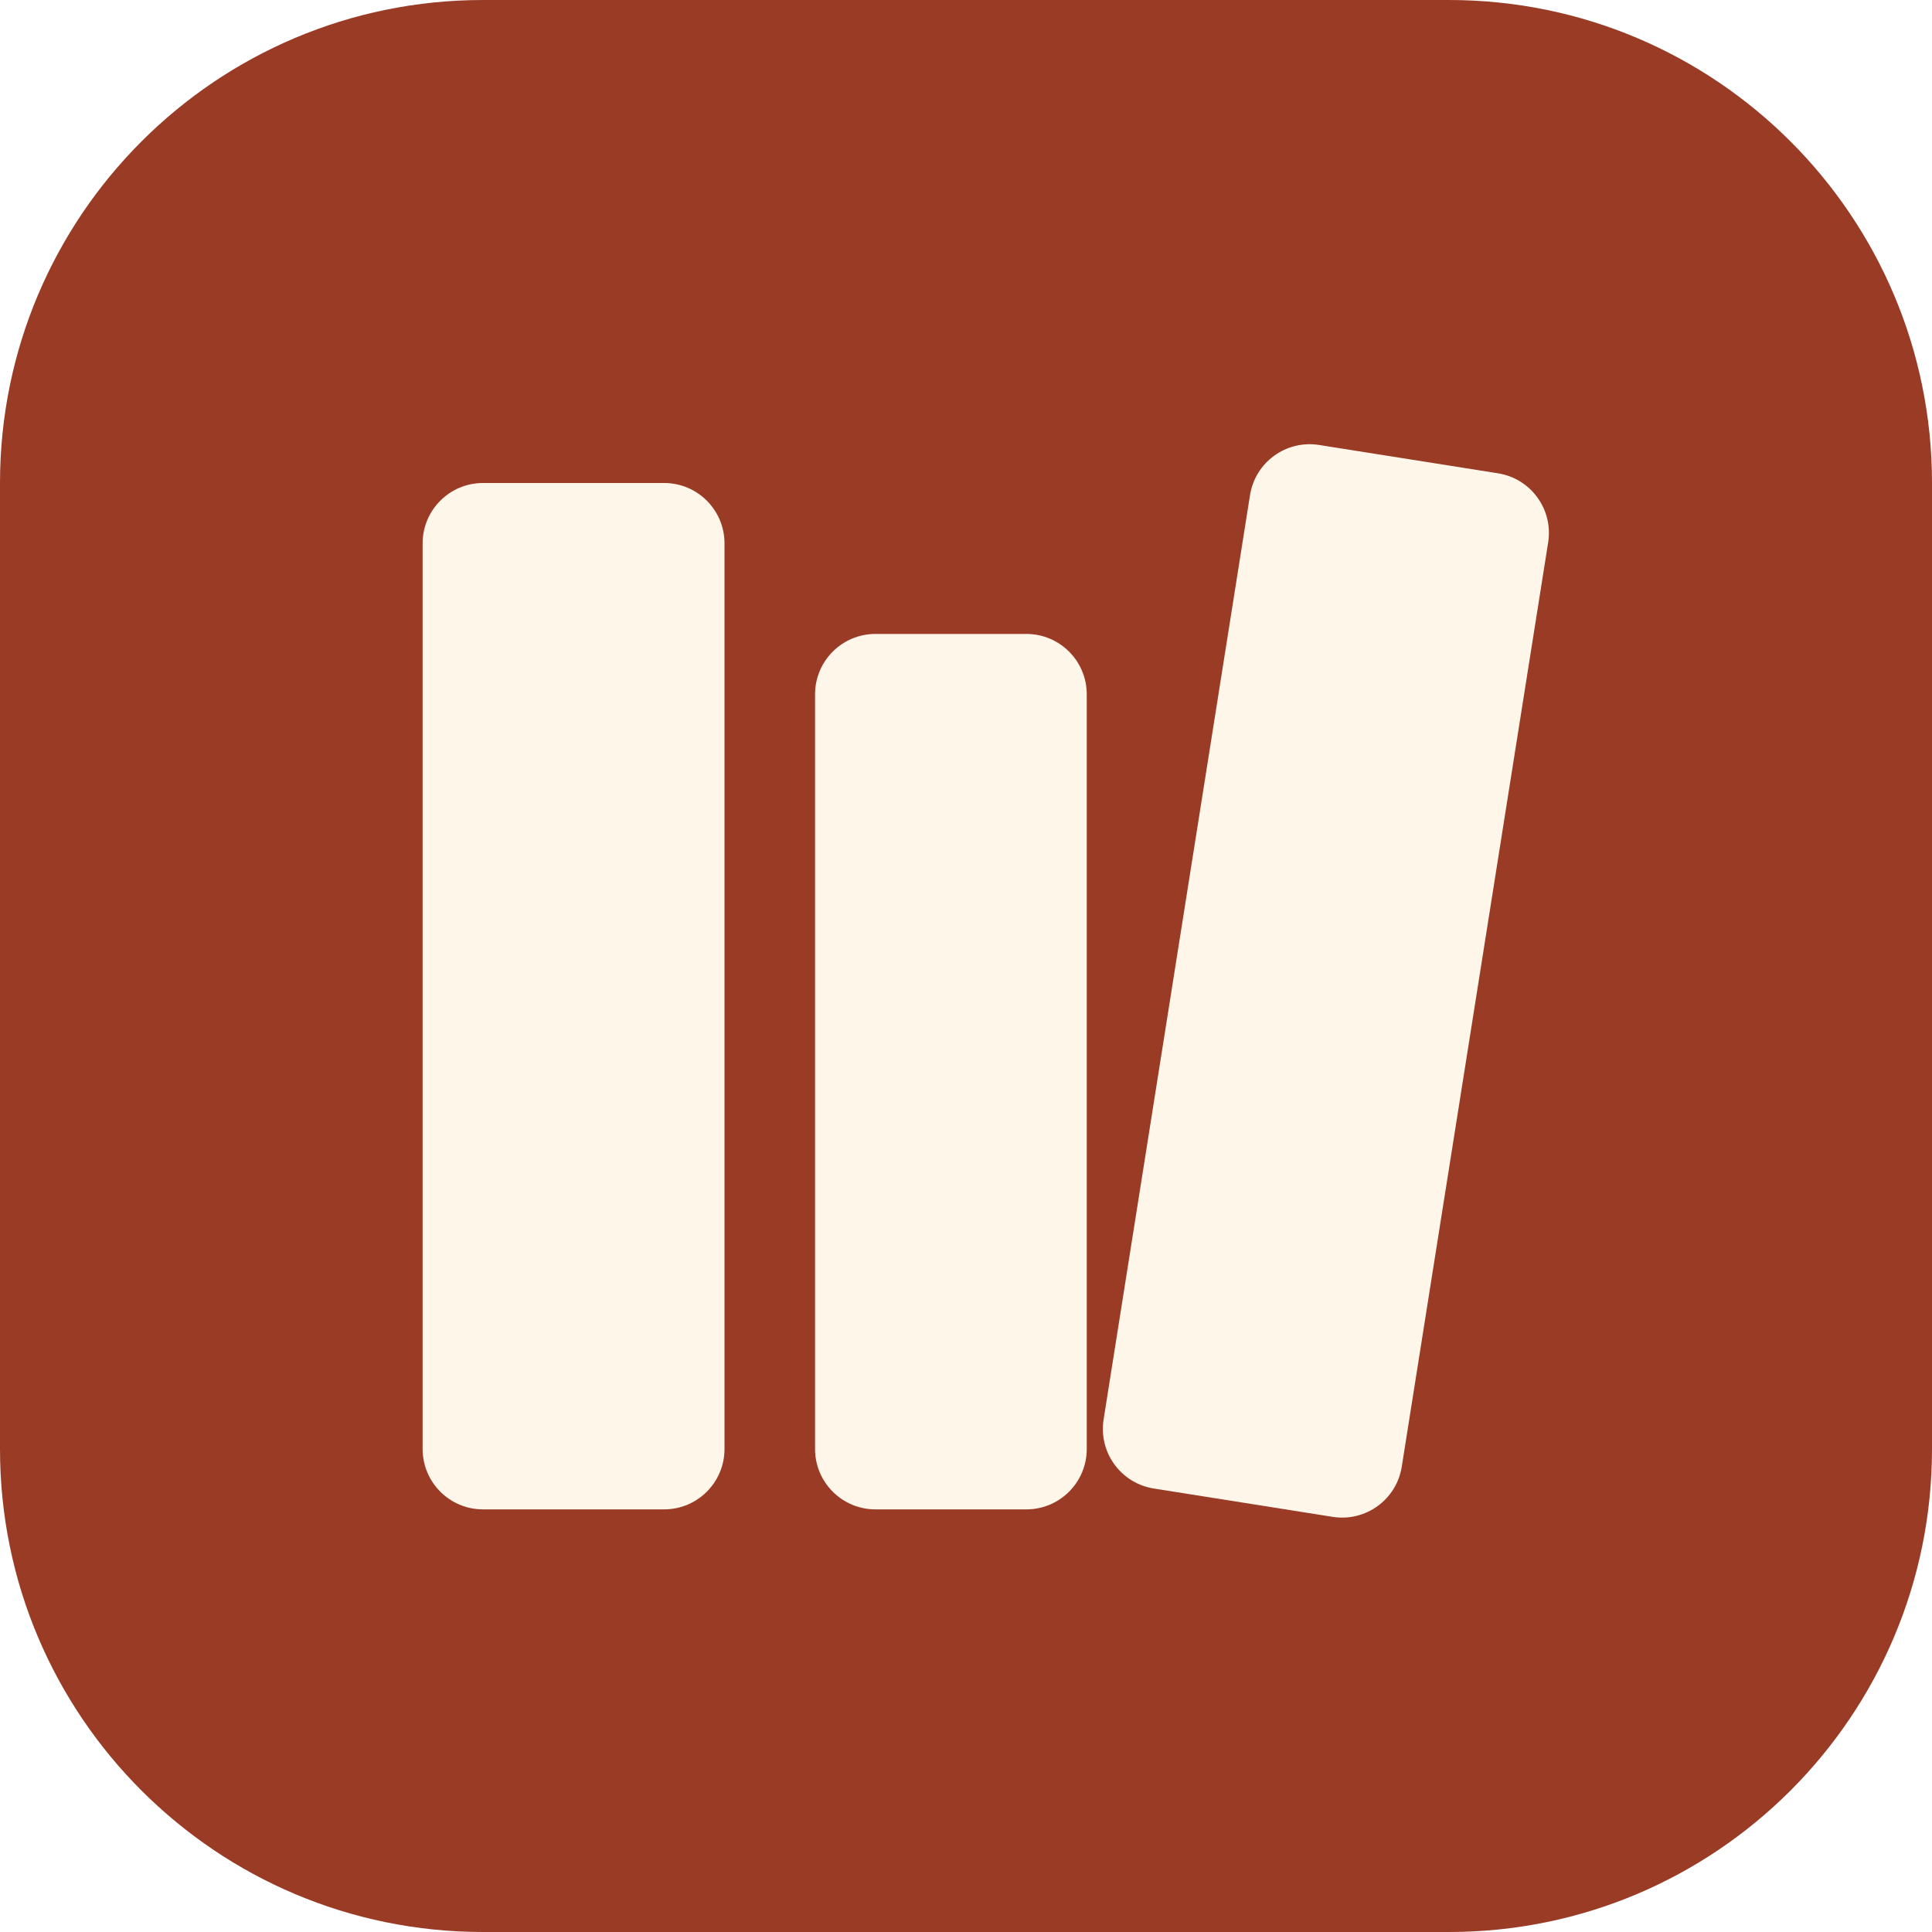
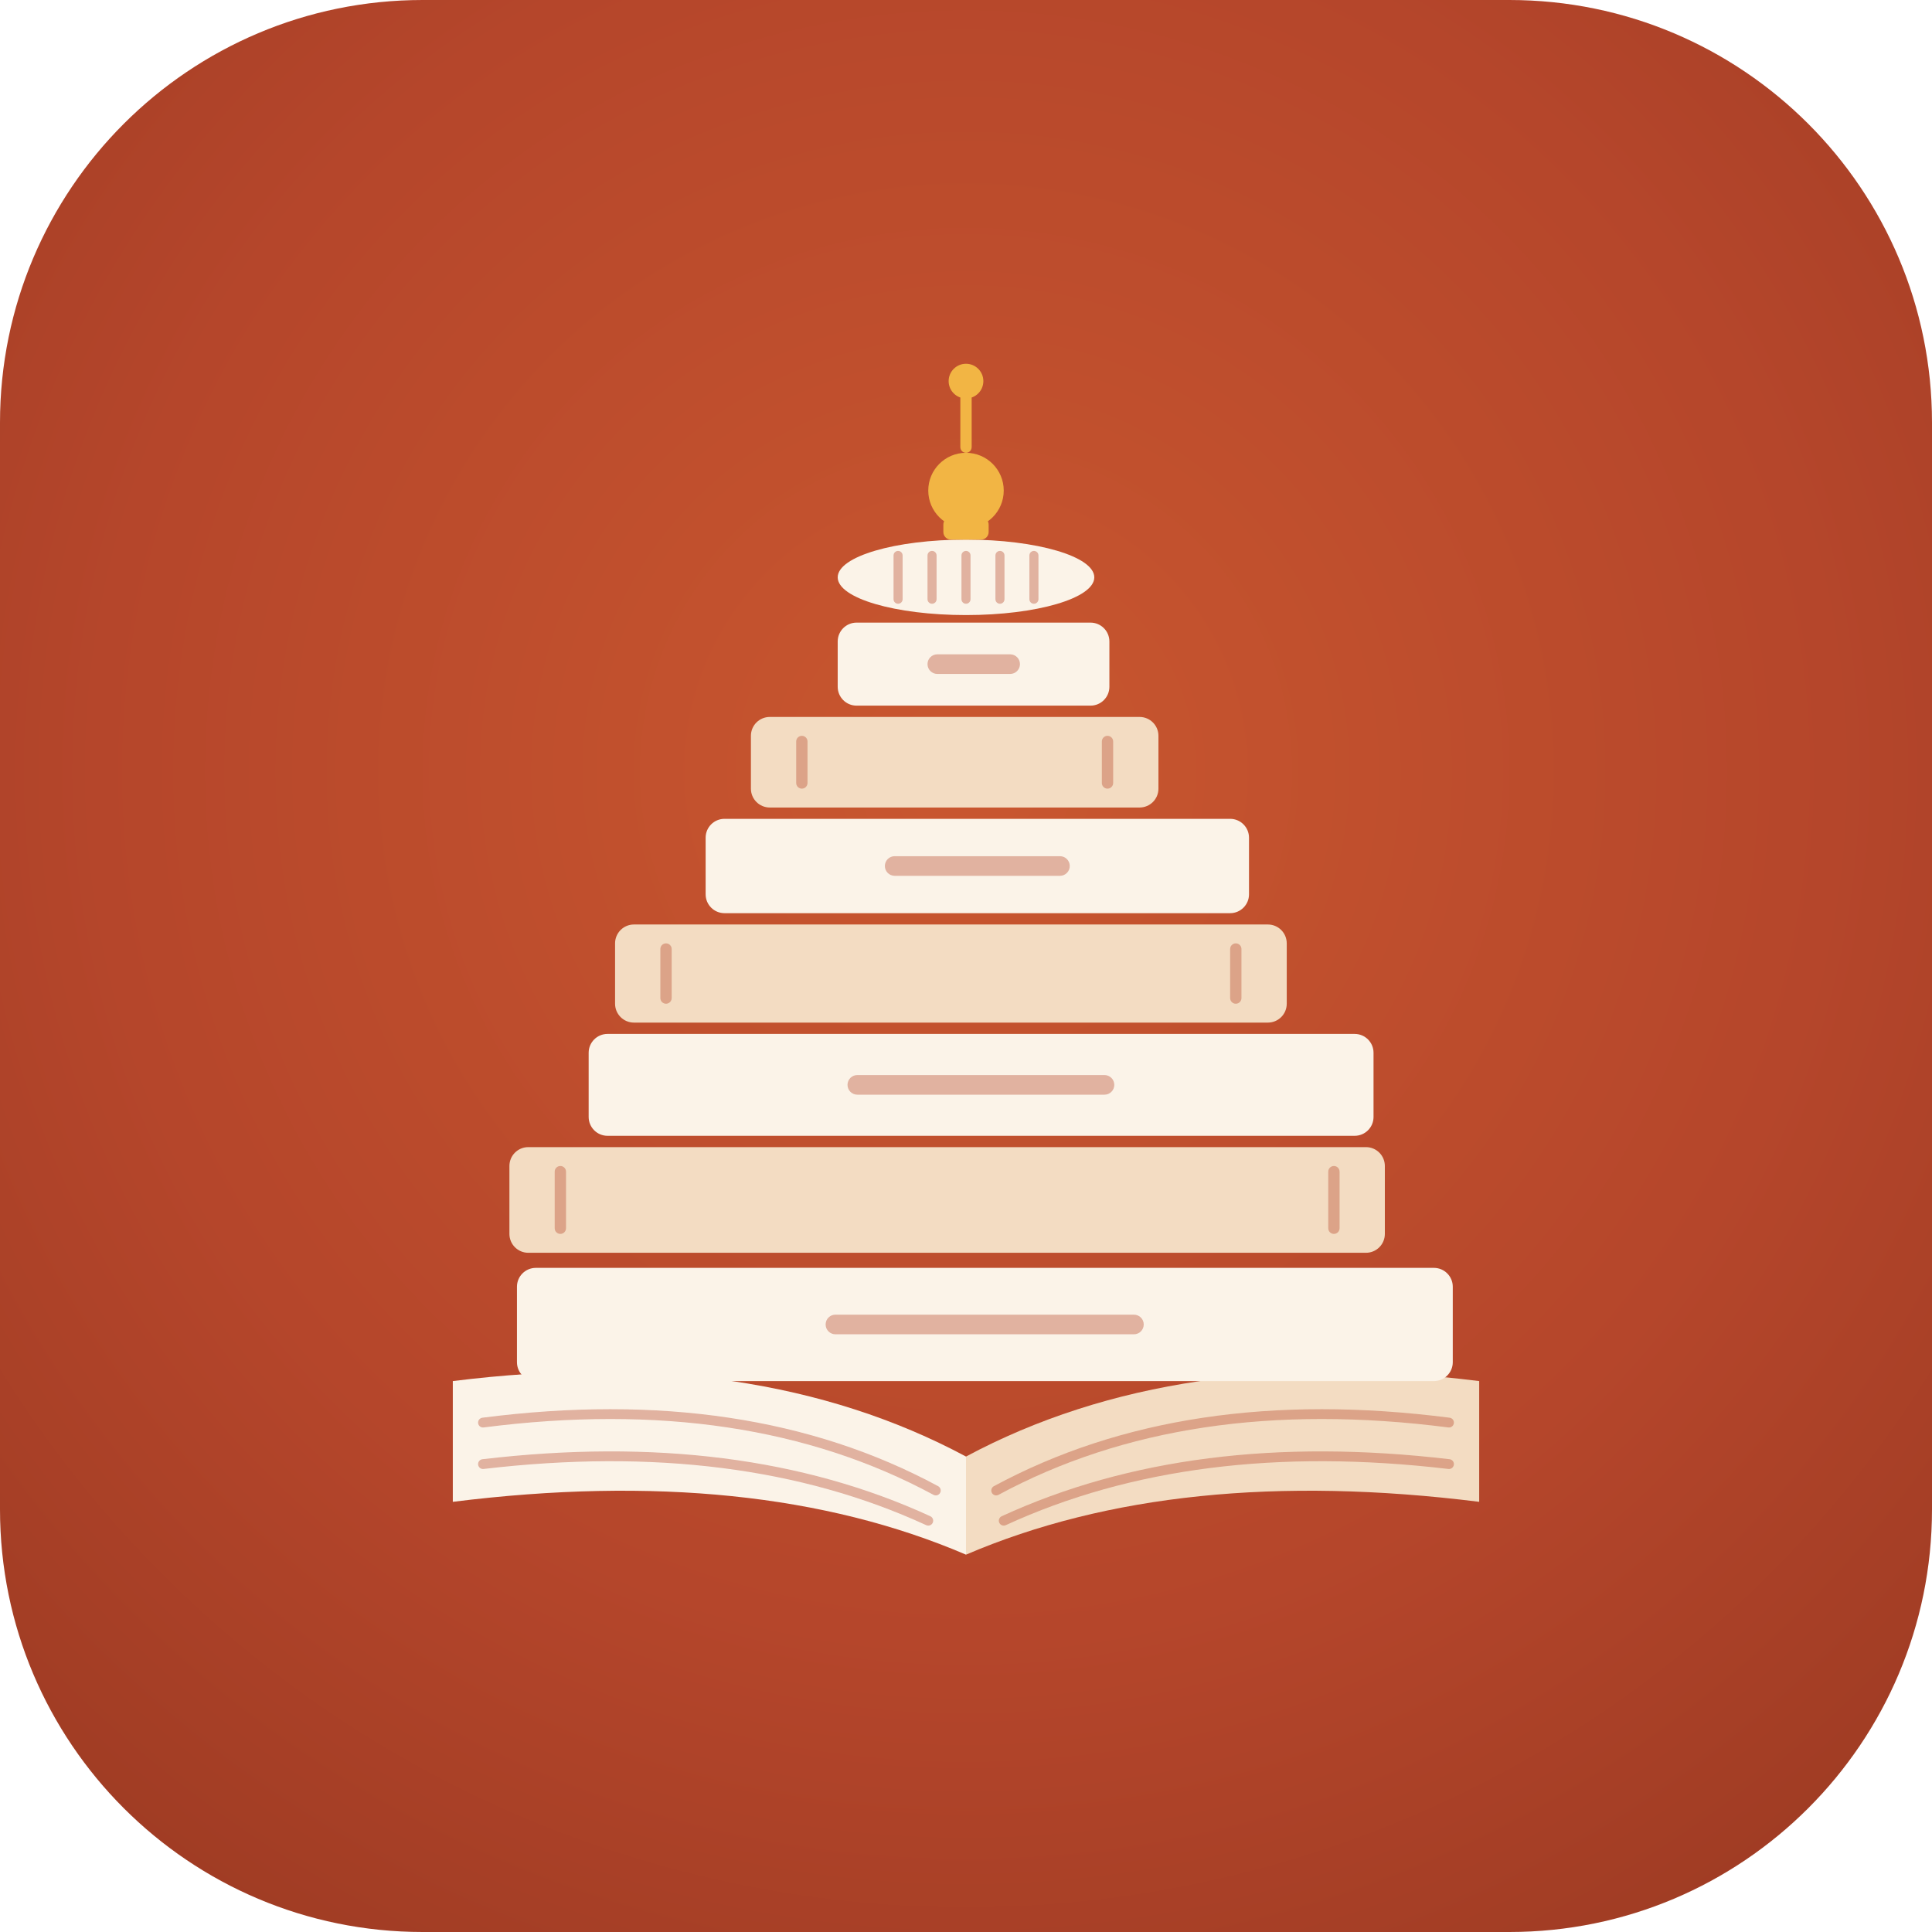
- <svg xmlns="http://www.w3.org/2000/svg" viewBox="0 0 32 32">
-   <rect width="32" height="32" rx="8" fill="#9A3B26" />
-   <g fill="#FFF6EA">
-     <rect x="7" y="8" width="5" height="17" rx="1" />
-     <rect x="13.5" y="10.5" width="4.5" height="14.5" rx="1" />
-     <rect x="19.5" y="7.5" width="5" height="17.5" rx="1" transform="rotate(9 22 16)" />
-   </g>
+ <svg xmlns="http://www.w3.org/2000/svg" width="512" height="512" viewBox="0 0 512 512">
+   <defs>
+     <radialGradient id="g" cx="50%" cy="40%" r="72%">
+       <stop offset="0" stop-color="#C9572F" />
+       <stop offset="0.62" stop-color="#B5462B" />
+       <stop offset="1" stop-color="#9E3B23" />
+     </radialGradient>
+   </defs>
+   <rect width="512" height="512" rx="112" fill="url(#g)" />
+   <path d="M256 386 Q200 356 120 366 L120 398 Q200 388 256 412 Z" fill="#FBF3E8" />
+   <path d="M256 386 Q312 356 392 366 L392 398 Q312 388 256 412 Z" fill="#F3DCC2" />
+   <path d="M248 395 Q198 368 128 377" fill="none" stroke="#B5462B" stroke-width="2.6" stroke-linecap="round" opacity="0.38" />
+   <path d="M246 403 Q196 380 128 388" fill="none" stroke="#B5462B" stroke-width="2.6" stroke-linecap="round" opacity="0.38" />
+   <path d="M264 395 Q314 368 384 377" fill="none" stroke="#B5462B" stroke-width="2.6" stroke-linecap="round" opacity="0.38" />
+   <path d="M266 403 Q316 380 384 388" fill="none" stroke="#B5462B" stroke-width="2.6" stroke-linecap="round" opacity="0.38" />
+   <rect x="137.0" y="336" width="248" height="30" rx="5" fill="#FBF3E8" />
+   <rect x="218.8" y="348.4" width="84.3" height="5.2" rx="2.6" fill="#B5462B" opacity="0.38" />
+   <rect x="135.0" y="304" width="232" height="28" rx="5" fill="#F3DCC2" />
+   <rect x="147.0" y="309" width="3" height="18" rx="1.5" fill="#B5462B" opacity="0.38" />
+   <rect x="352.0" y="309" width="3" height="18" rx="1.5" fill="#B5462B" opacity="0.38" />
+   <rect x="156.0" y="274" width="208" height="27" rx="5" fill="#FBF3E8" />
+   <rect x="224.6" y="284.9" width="70.7" height="5.2" rx="2.6" fill="#B5462B" opacity="0.38" />
+   <rect x="163.0" y="245" width="178" height="26" rx="5" fill="#F3DCC2" />
+   <rect x="175.0" y="250" width="3" height="16" rx="1.5" fill="#B5462B" opacity="0.38" />
+   <rect x="326.0" y="250" width="3" height="16" rx="1.5" fill="#B5462B" opacity="0.38" />
+   <rect x="187.0" y="217" width="144" height="25" rx="5" fill="#FBF3E8" />
+   <rect x="234.5" y="226.9" width="49.0" height="5.2" rx="2.6" fill="#B5462B" opacity="0.38" />
+   <rect x="199.0" y="190" width="108" height="24" rx="5" fill="#F3DCC2" />
+   <rect x="211.0" y="195" width="3" height="14" rx="1.5" fill="#B5462B" opacity="0.38" />
+   <rect x="292.0" y="195" width="3" height="14" rx="1.5" fill="#B5462B" opacity="0.38" />
+   <rect x="222.0" y="165" width="72" height="22" rx="5" fill="#FBF3E8" />
+   <rect x="245.8" y="173.4" width="24.5" height="5.2" rx="2.6" fill="#B5462B" opacity="0.38" />
+   <ellipse cx="256" cy="153" rx="34" ry="10" fill="#FBF3E8" />
+   <rect x="236.8" y="146" width="2.4" height="14" rx="1.2" fill="#B5462B" opacity="0.38" />
+   <rect x="245.8" y="146" width="2.4" height="14" rx="1.2" fill="#B5462B" opacity="0.38" />
+   <rect x="254.8" y="146" width="2.4" height="14" rx="1.2" fill="#B5462B" opacity="0.38" />
+   <rect x="263.8" y="146" width="2.4" height="14" rx="1.2" fill="#B5462B" opacity="0.38" />
+   <rect x="272.8" y="146" width="2.4" height="14" rx="1.2" fill="#B5462B" opacity="0.38" />
+   <circle cx="256" cy="130" r="10" fill="#F2B544" />
+   <rect x="250" y="137" width="12" height="6" rx="2" fill="#F2B544" />
+   <rect x="254.5" y="104" width="3" height="16" rx="1.5" fill="#F2B544" />
+   <circle cx="256" cy="101" r="4.6" fill="#F2B544" />
</svg>
